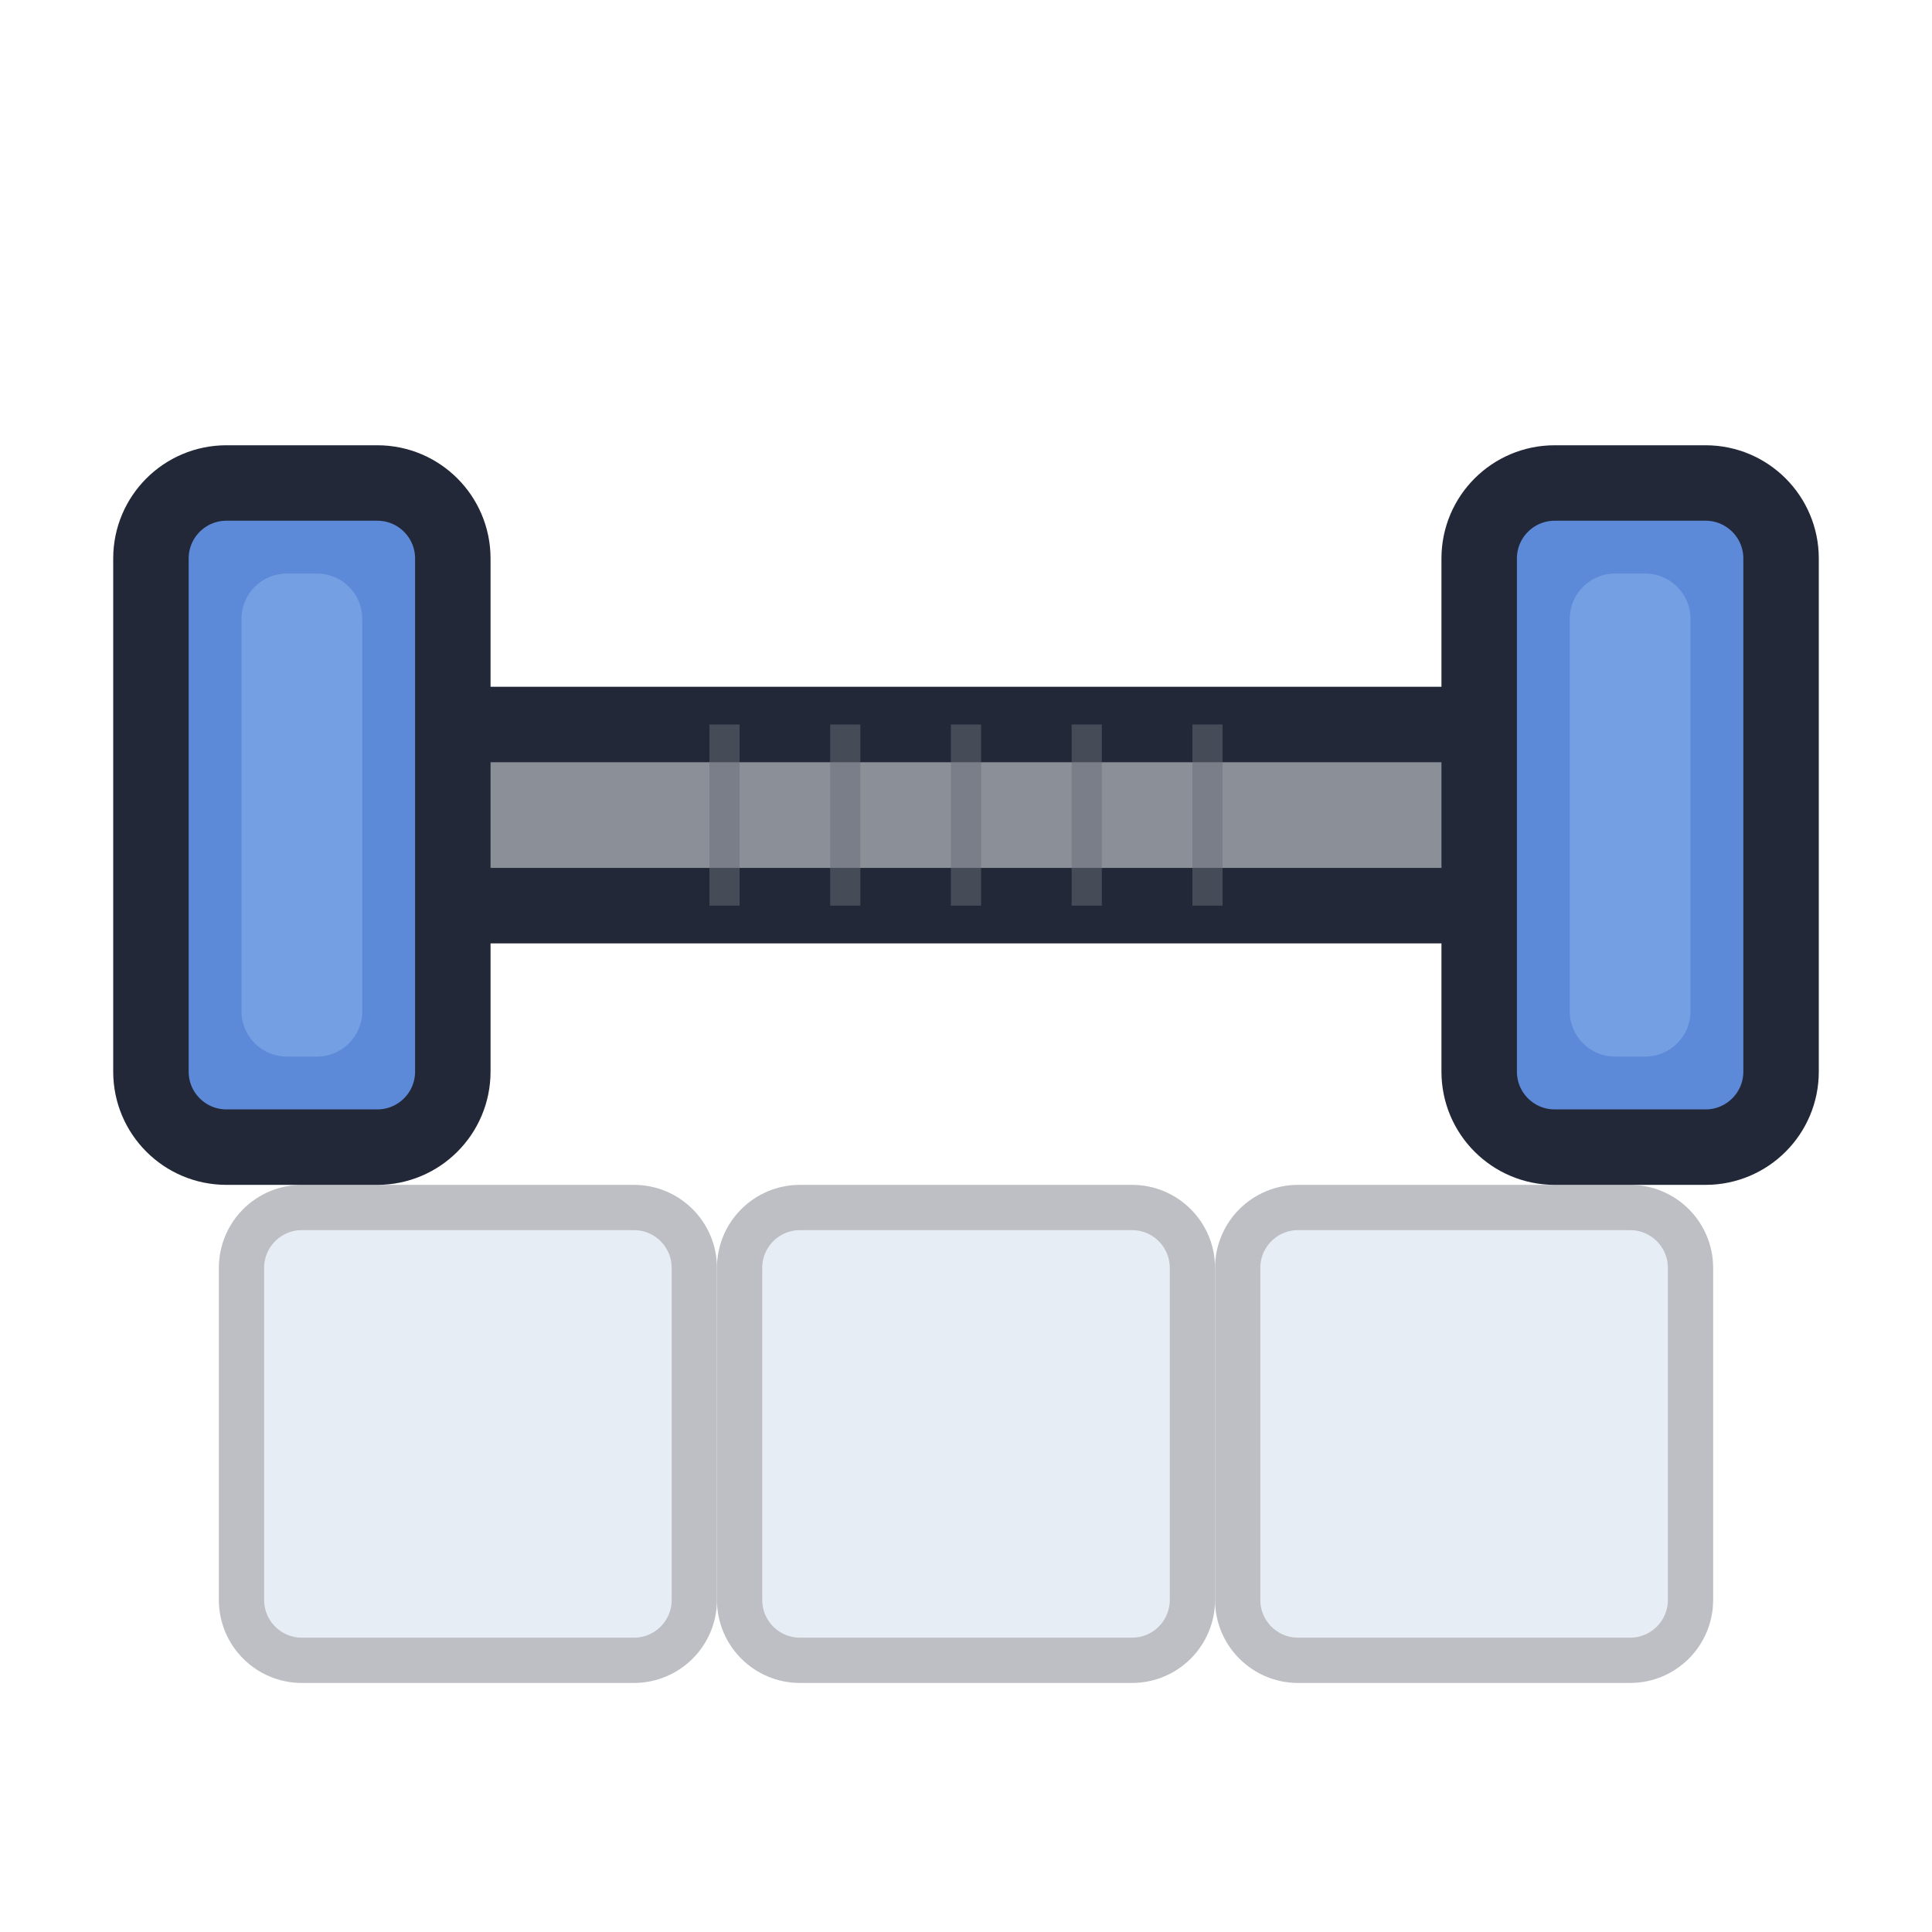
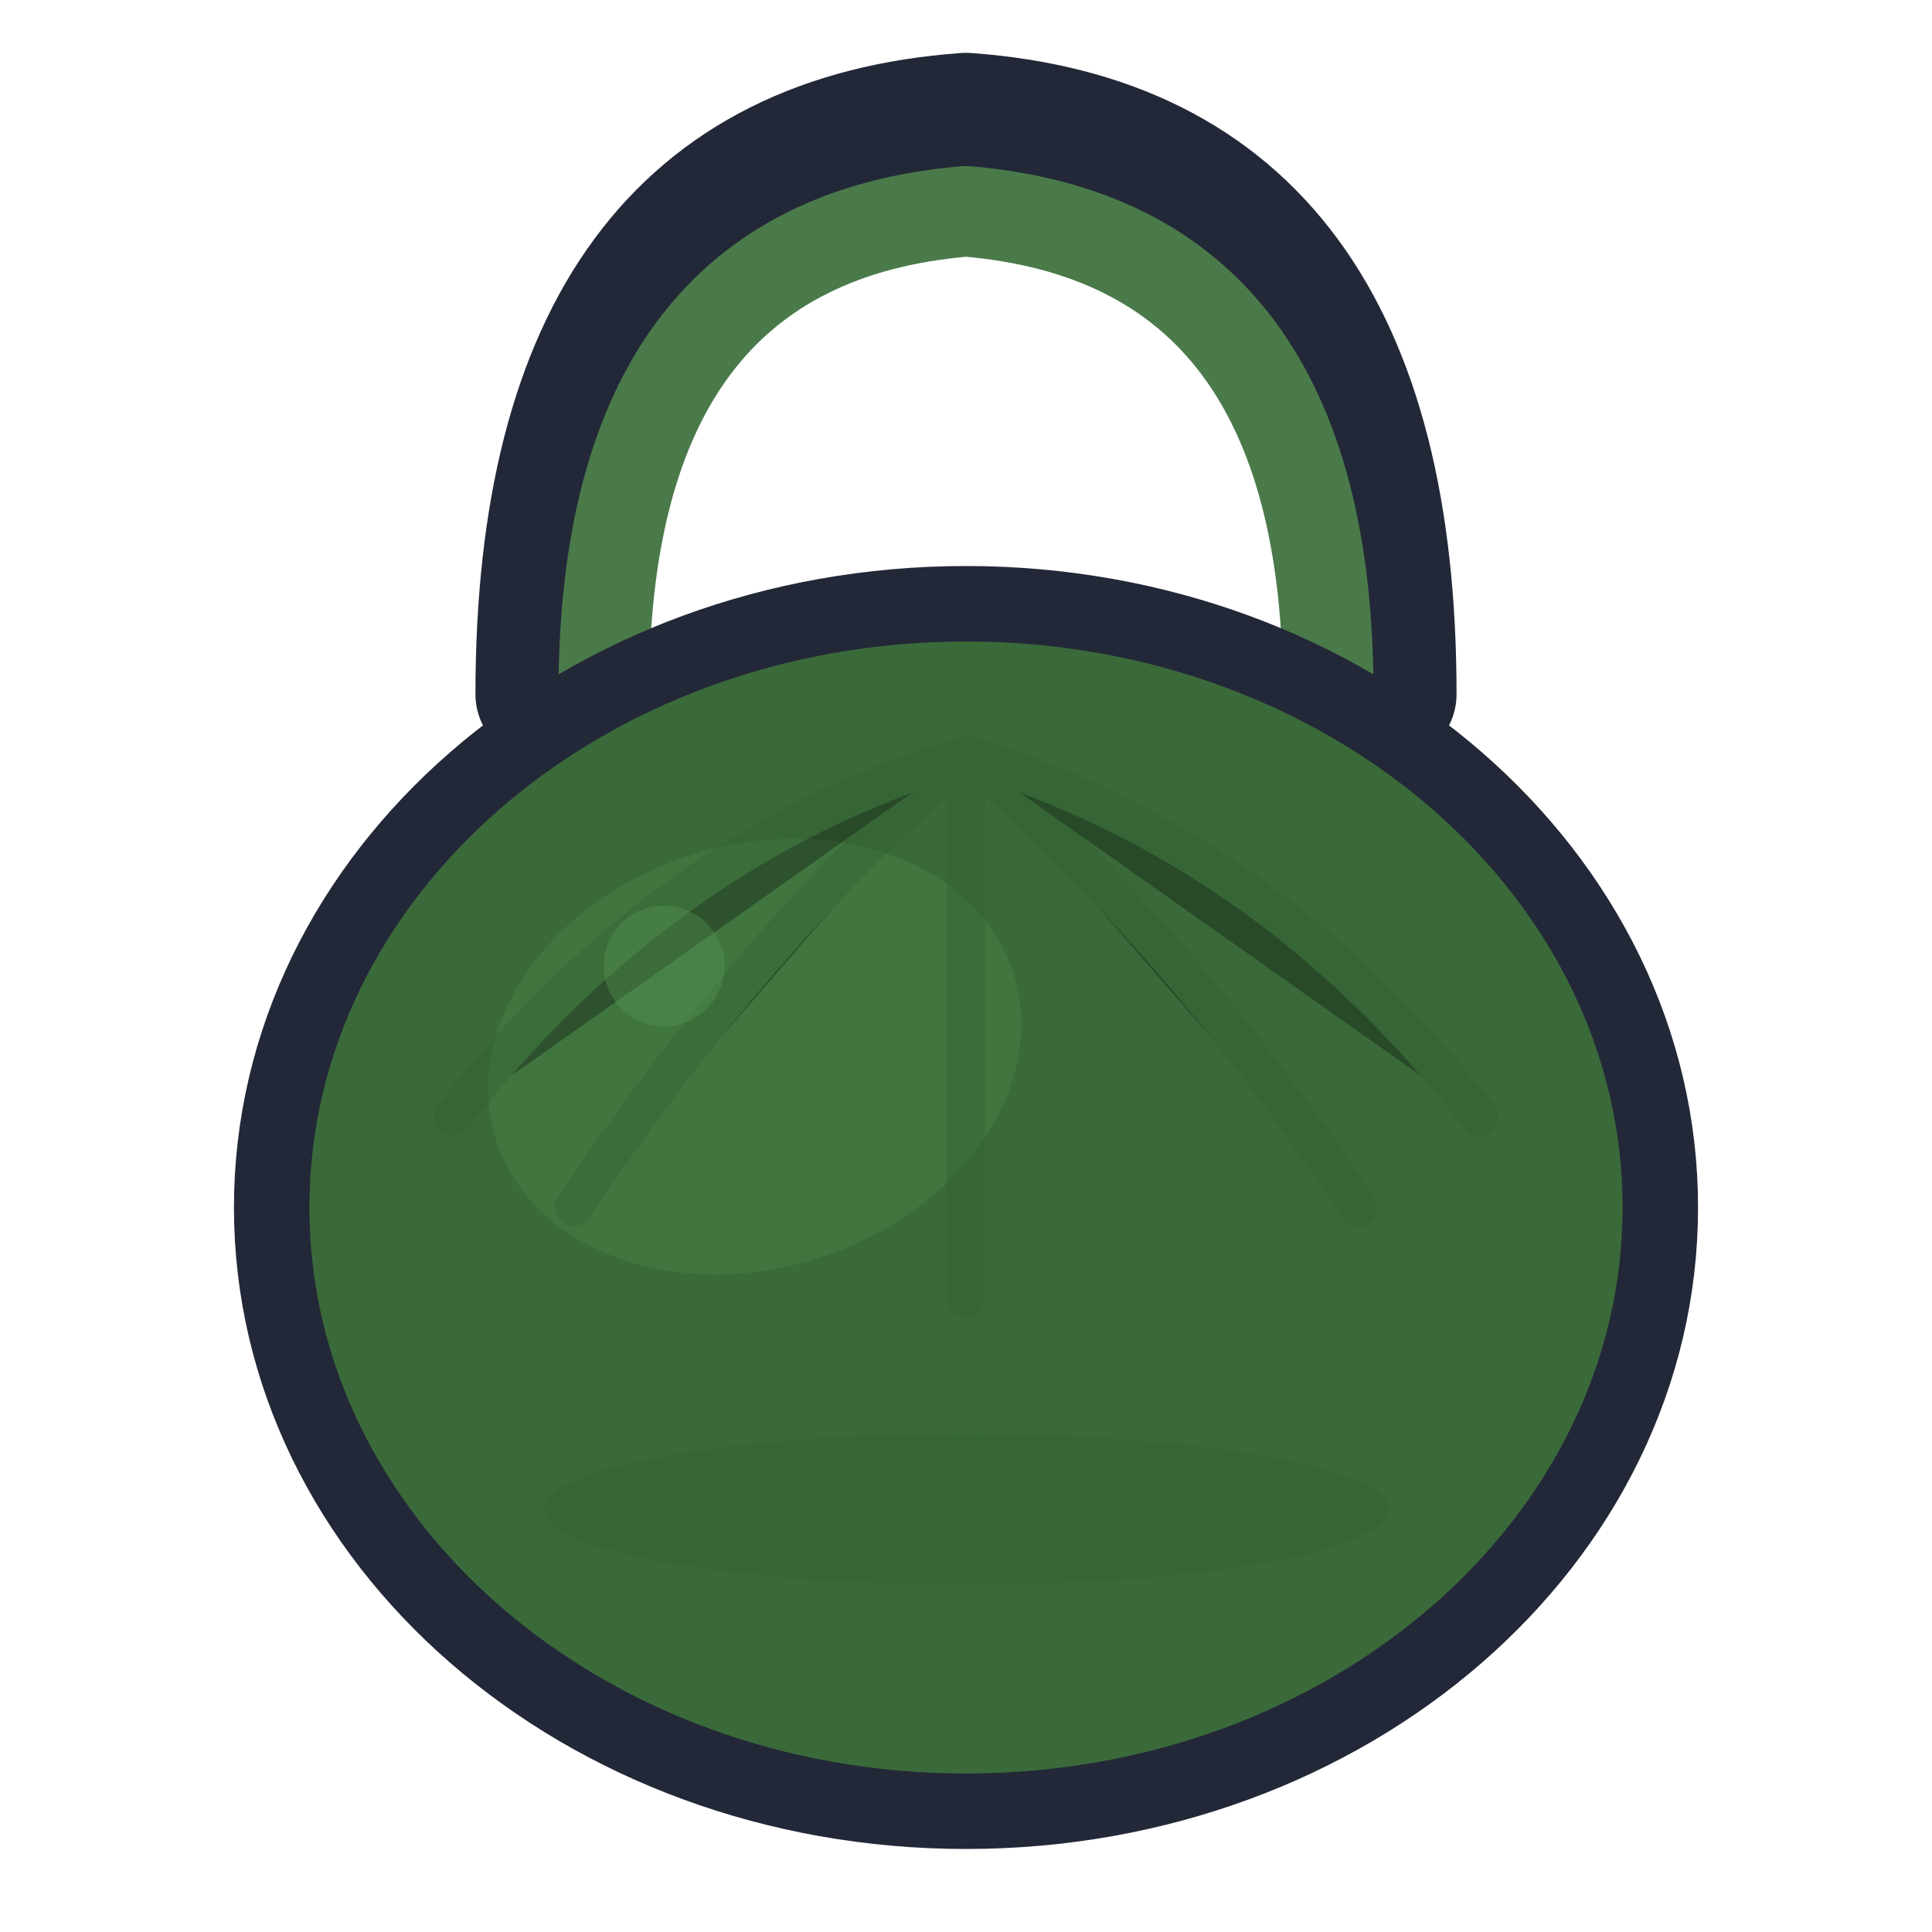
<svg xmlns="http://www.w3.org/2000/svg" viewBox="0 0 128 128">
-   <g stroke="#232838" stroke-width="3" stroke-linejoin="round" opacity="0.3">
-     <rect x="16" y="80" width="30" height="30" rx="4" fill="#b0c4de" />
-     <rect x="49" y="80" width="30" height="30" rx="4" fill="#b0c4de" />
-     <rect x="82" y="80" width="30" height="30" rx="4" fill="#b0c4de" />
+   <path d="M36 46 Q36 10 64 8 Q92 10 92 46" fill="none" stroke="#232838" stroke-width="9" stroke-linecap="round" stroke-linejoin="round" />
+   <path d="M40 46 Q40 16 64 14 Q88 16 88 46" fill="none" stroke="#4a7a4a" stroke-width="6" stroke-linecap="round" stroke-linejoin="round" />
+   <ellipse cx="64" cy="80" rx="46" ry="40" fill="#3a6a3a" stroke="#232838" stroke-width="5" />
+   <ellipse cx="50" cy="70" rx="18" ry="14" fill="#4a8a4a" opacity="0.35" transform="rotate(-18,50,70)" />
+   <g stroke="#2a5a2a" stroke-width="2.5" stroke-linecap="round" opacity="0.3">
+     <path d="M64 50 Q50 62 38 80" />
+     <path d="M64 50 Q78 62 90 80" />
+     <path d="M64 50 L64 86" />
+     <path d="M64 50 Q44 56 30 74" />
+     <path d="M64 50 Q84 56 98 74" />
  </g>
-   <rect x="22" y="48" width="84" height="12" rx="5" fill="#8a8f98" stroke="#232838" stroke-width="5" stroke-linejoin="round" />
-   <rect x="10" y="32" width="20" height="44" rx="5" fill="#5d8ad8" stroke="#232838" stroke-width="5" stroke-linejoin="round" />
-   <rect x="16" y="38" width="8" height="32" rx="3" fill="#7ea8e8" opacity="0.7" />
-   <rect x="98" y="32" width="20" height="44" rx="5" fill="#5d8ad8" stroke="#232838" stroke-width="5" stroke-linejoin="round" />
-   <rect x="104" y="38" width="8" height="32" rx="3" fill="#7ea8e8" opacity="0.7" />
-   <g stroke="#6a6e78" stroke-width="2" opacity="0.5">
-     <line x1="48" y1="48" x2="48" y2="60" />
-     <line x1="56" y1="48" x2="56" y2="60" />
-     <line x1="64" y1="48" x2="64" y2="60" />
-     <line x1="72" y1="48" x2="72" y2="60" />
-     <line x1="80" y1="48" x2="80" y2="60" />
-   </g>
+   <ellipse cx="64" cy="100" rx="28" ry="5" fill="#2a5a2a" opacity="0.25" />
+   <circle cx="44" cy="64" r="4" fill="#5a9a5a" opacity="0.35" />
</svg>
